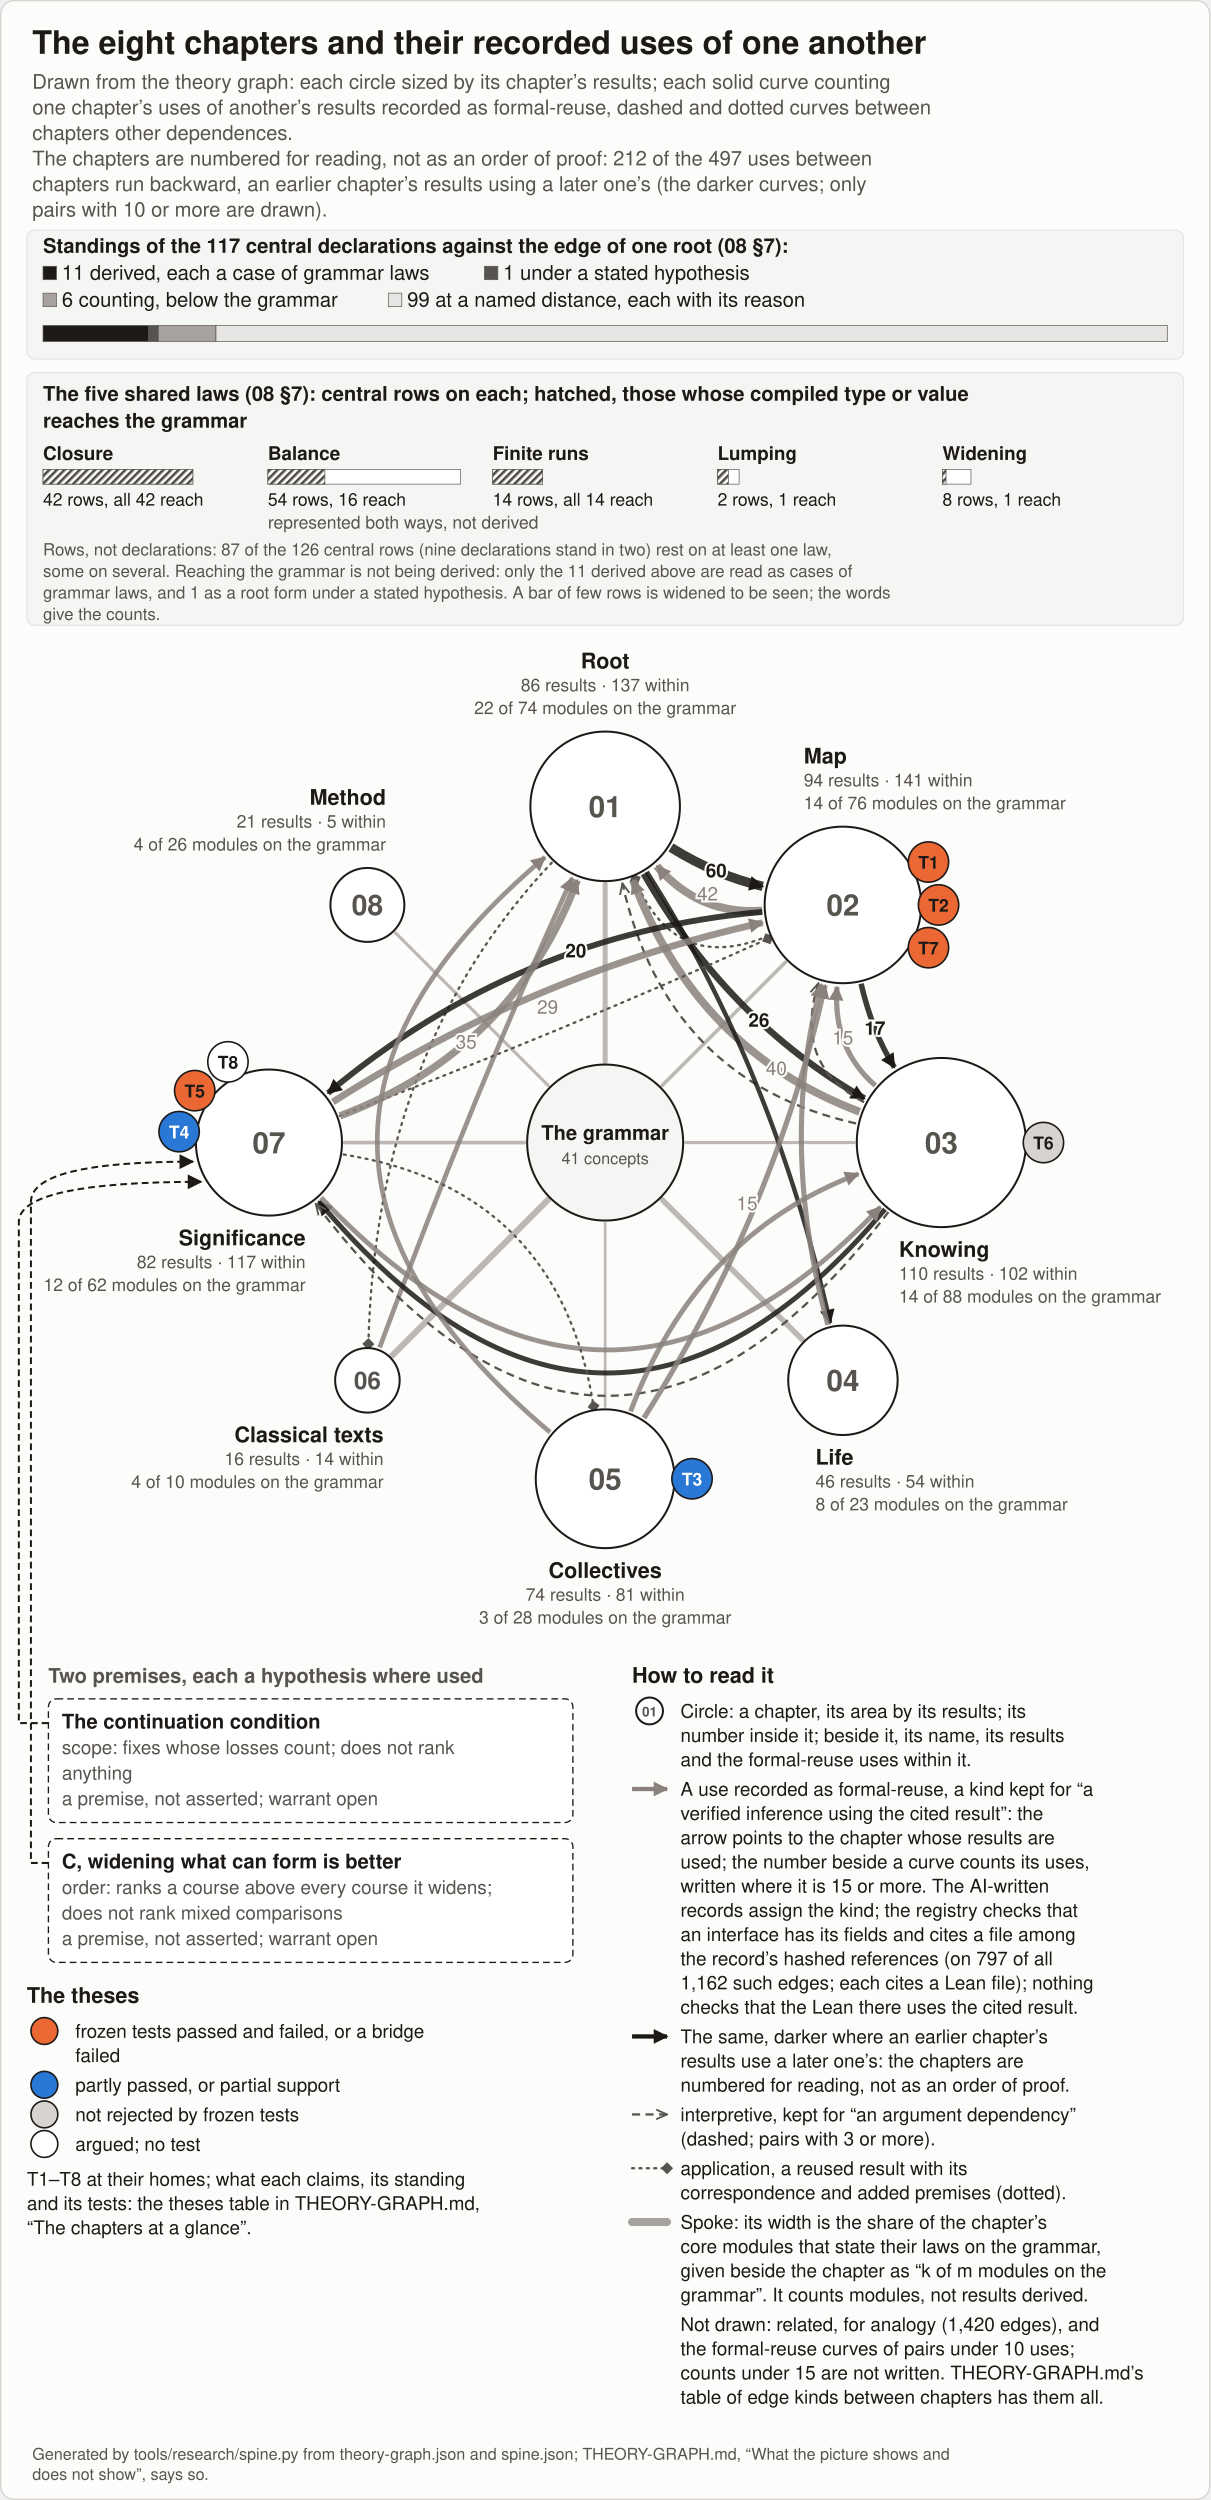
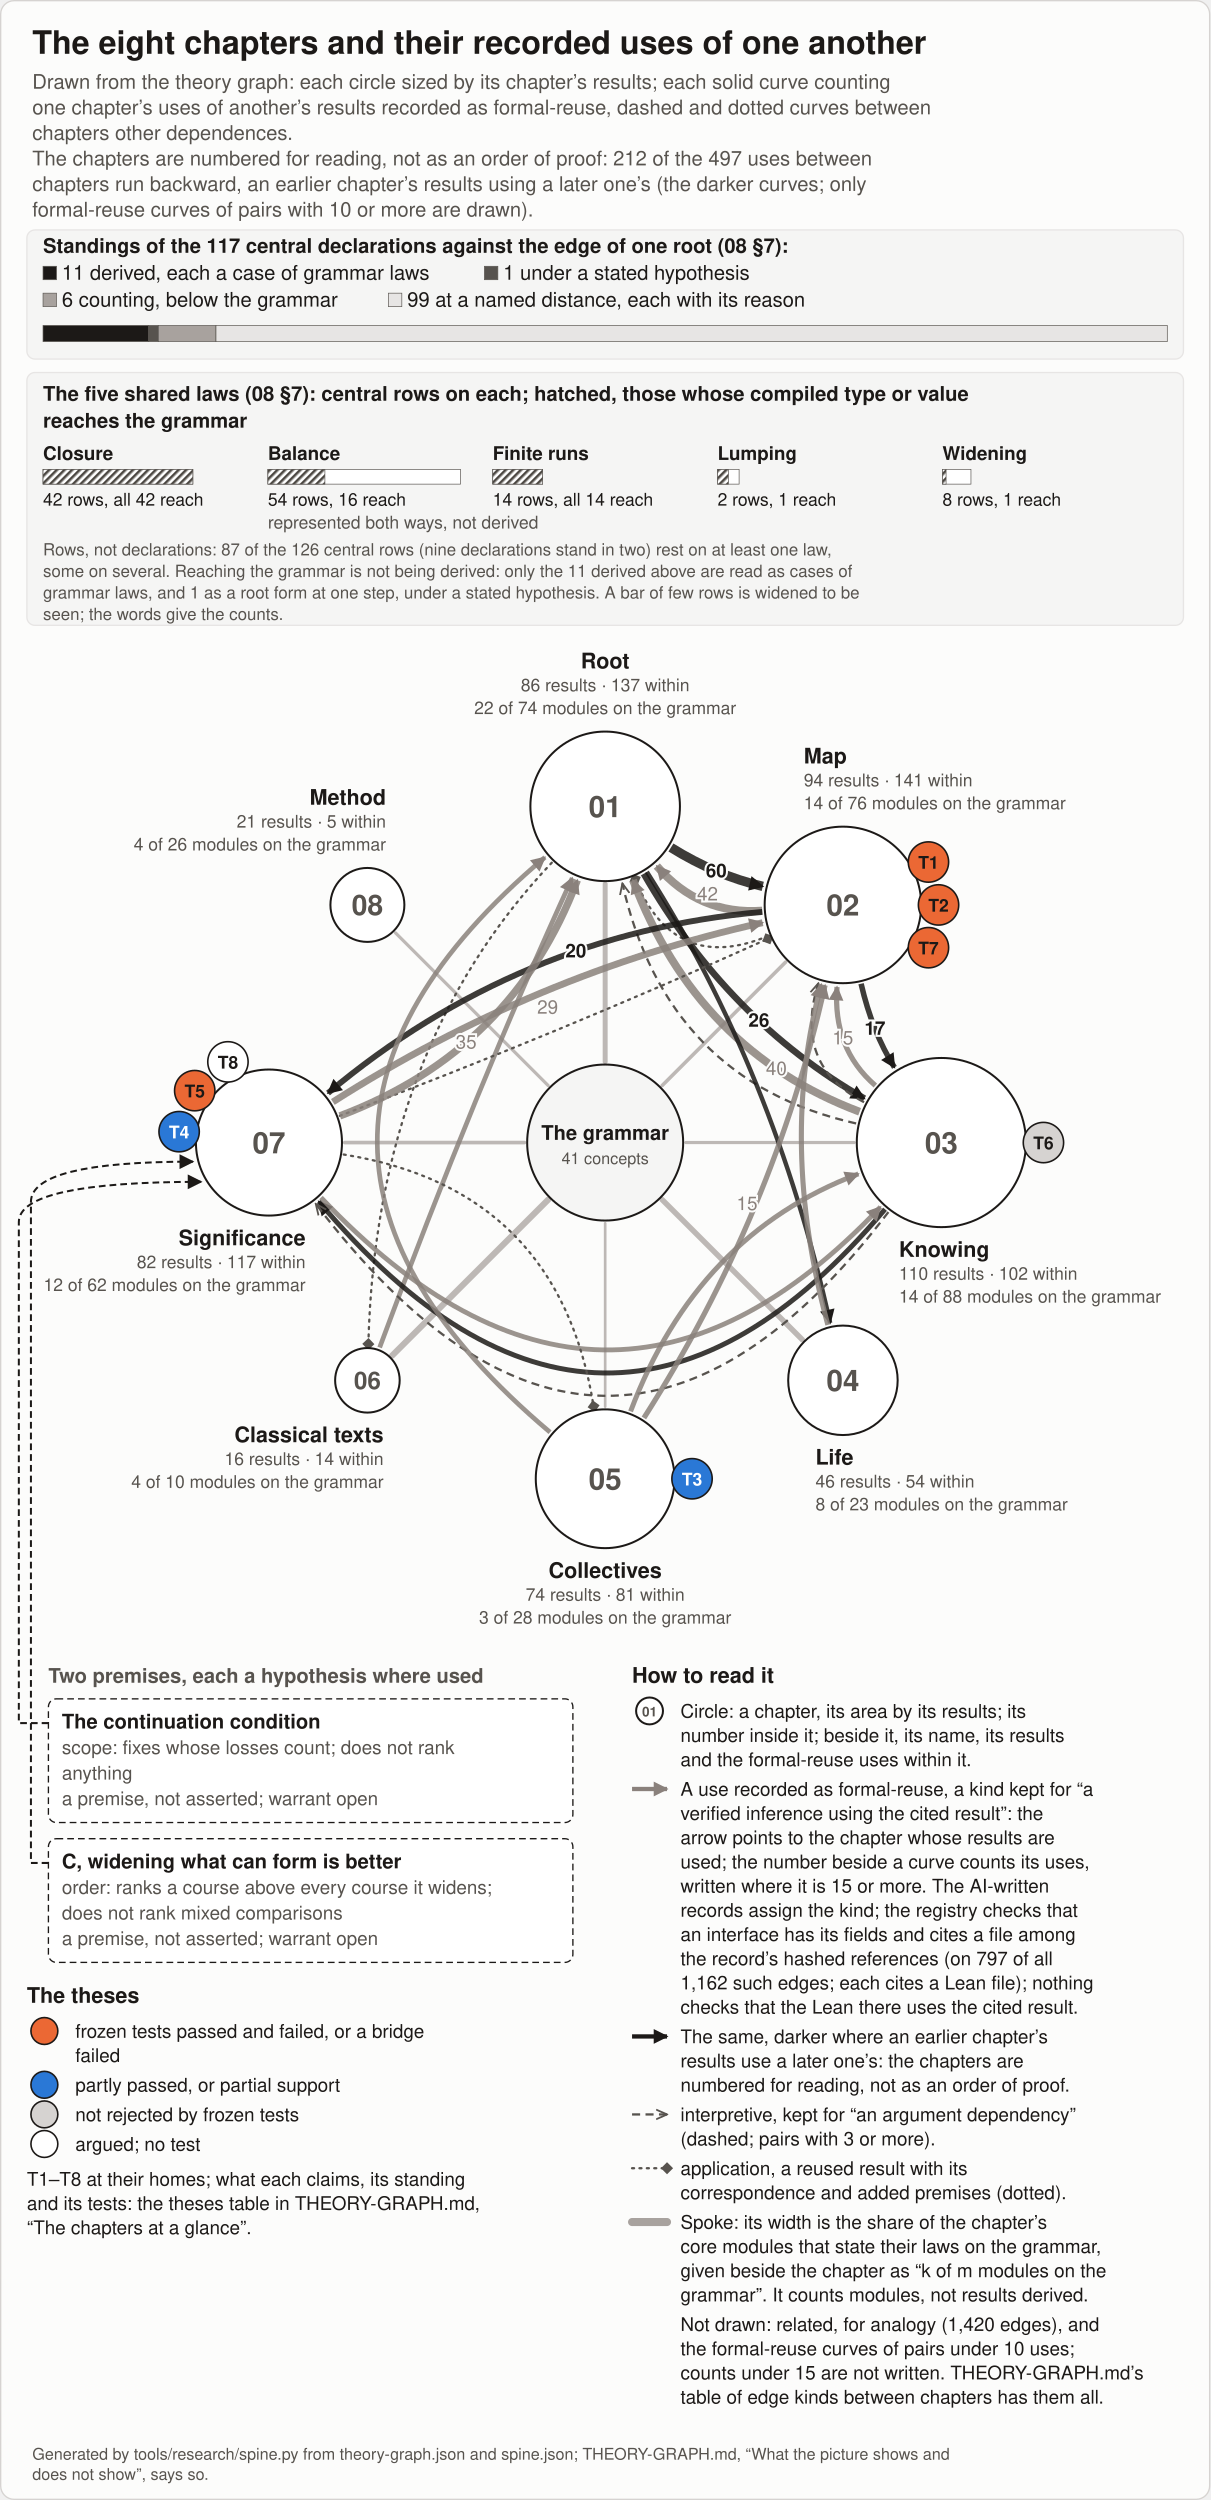
<svg xmlns="http://www.w3.org/2000/svg" viewBox="0 0 900 1859" width="900" height="1859" role="img" aria-labelledby="spine-title spine-desc" font-family="Helvetica, Arial, sans-serif">
  <defs>
    <marker id="fwd" viewBox="0 0 10 10" refX="9" refY="5" markerWidth="11" markerHeight="11" markerUnits="userSpaceOnUse" orient="auto">
      <path d="M0,0 L10,5 L0,10 z" fill="#8a817c" />
    </marker>
    <marker id="back" viewBox="0 0 10 10" refX="9" refY="5" markerWidth="11" markerHeight="11" markerUnits="userSpaceOnUse" orient="auto">
      <path d="M0,0 L10,5 L0,10 z" fill="#1c1917" />
    </marker>
    <marker id="thin" viewBox="0 0 10 10" refX="9" refY="5" markerWidth="9" markerHeight="9" markerUnits="userSpaceOnUse" orient="auto">
      <path d="M0,1 L9,5 L0,9" fill="none" stroke="#57534e" stroke-width="1.5" />
    </marker>
    <marker id="diamond" viewBox="0 0 10 10" refX="5" refY="5" markerWidth="9" markerHeight="9" markerUnits="userSpaceOnUse" orient="auto">
      <path d="M5,0 L10,5 L5,10 L0,5 z" fill="#57534e" />
    </marker>
    <pattern id="reach" width="4" height="4" patternUnits="userSpaceOnUse" patternTransform="rotate(45)">
      <rect width="4" height="4" fill="#ffffff" />
      <rect width="2" height="4" fill="#57534e" />
    </pattern>
  </defs>
  <rect x="0.5" y="0.5" width="899" height="1858" rx="10" fill="#fcfcfb" stroke="#d6d3d1" />
  <text x="24" y="40" font-size="24" font-weight="bold" text-anchor="start" fill="#1c1917">The eight chapters and their recorded uses of one another</text>
  <text x="24" y="66" font-size="15" text-anchor="start" fill="#57534e">Drawn from the theory graph: each circle sized by its chapter’s results; each solid curve counting</text>
  <text x="24" y="85" font-size="15" text-anchor="start" fill="#57534e">one chapter’s uses of another’s results recorded as formal-reuse, dashed and dotted curves between</text>
  <text x="24" y="104" font-size="15" text-anchor="start" fill="#57534e">chapters other dependences.</text>
  <text x="24" y="123" font-size="15" text-anchor="start" fill="#57534e">The chapters are numbered for reading, not as an order of proof: 212 of the 497 uses between</text>
  <text x="24" y="142" font-size="15" text-anchor="start" fill="#57534e">chapters run backward, an earlier chapter’s results using a later one’s (the darker curves; only</text>
-   <text x="24" y="161" font-size="15" text-anchor="start" fill="#57534e">pairs with 10 or more are drawn).</text>
+   <text x="24" y="161" font-size="15" text-anchor="start" fill="#57534e">formal-reuse curves of pairs with 10 or more are drawn).</text>
  <rect x="20" y="171" width="860" height="96" rx="6" fill="#f5f5f4" stroke="#e7e5e4" />
  <text x="32" y="188" font-size="15" font-weight="bold" text-anchor="start" fill="#1c1917">Standings of the 117 central declarations against the edge of one root (08 §7):</text>
  <rect x="32" y="198" width="10" height="10" fill="#1c1917" stroke="#57534e" stroke-width="0.5" />
  <text x="46" y="208" font-size="15" text-anchor="start" fill="#1c1917">11 derived, each a case of grammar laws</text>
  <rect x="360.2" y="198" width="10" height="10" fill="#57534e" stroke="#57534e" stroke-width="0.5" />
  <text x="374.2" y="208" font-size="15" text-anchor="start" fill="#1c1917">1 under a stated hypothesis</text>
  <rect x="32" y="218" width="10" height="10" fill="#a8a29e" stroke="#57534e" stroke-width="0.5" />
  <text x="46" y="228" font-size="15" text-anchor="start" fill="#1c1917">6 counting, below the grammar</text>
  <rect x="288.8" y="218" width="10" height="10" fill="#e7e5e4" stroke="#57534e" stroke-width="0.5" />
  <text x="302.8" y="228" font-size="15" text-anchor="start" fill="#1c1917">99 at a named distance, each with its reason</text>
  <rect x="32" y="242" width="78.6" height="12" fill="#1c1917" stroke="#57534e" stroke-width="0.5" />
  <rect x="110.6" y="242" width="7.1" height="12" fill="#57534e" stroke="#57534e" stroke-width="0.5" />
  <rect x="117.7" y="242" width="42.9" height="12" fill="#a8a29e" stroke="#57534e" stroke-width="0.5" />
  <rect x="160.6" y="242" width="707.4" height="12" fill="#e7e5e4" stroke="#57534e" stroke-width="0.5" />
  <rect x="20" y="277" width="860" height="188" rx="6" fill="#f5f5f4" stroke="#e7e5e4" />
  <text x="32" y="298" font-size="15" font-weight="bold" text-anchor="start" fill="#1c1917">The five shared laws (08 §7): central rows on each; hatched, those whose compiled type or value</text>
  <text x="32" y="318" font-size="15" font-weight="bold" text-anchor="start" fill="#1c1917">reaches the grammar</text>
  <text x="32" y="342" font-size="14" font-weight="bold" text-anchor="start" fill="#1c1917">Closure</text>
  <rect x="32" y="349" width="111.4" height="11" fill="#ffffff" stroke="#57534e" stroke-width="0.5" />
  <rect x="32" y="349" width="111.4" height="11" fill="url(#reach)" stroke="#57534e" stroke-width="0.5" />
  <text x="32" y="376" font-size="13" text-anchor="start" fill="#1c1917">42 rows, all 42 reach</text>
  <text x="199.2" y="342" font-size="14" font-weight="bold" text-anchor="start" fill="#1c1917">Balance</text>
  <rect x="199.2" y="349" width="143.2" height="11" fill="#ffffff" stroke="#57534e" stroke-width="0.5" />
  <rect x="199.2" y="349" width="42.4" height="11" fill="url(#reach)" stroke="#57534e" stroke-width="0.5" />
  <text x="199.2" y="376" font-size="13" text-anchor="start" fill="#1c1917">54 rows, 16 reach</text>
  <text x="199.2" y="393" font-size="13" text-anchor="start" fill="#57534e">represented both ways, not derived</text>
  <text x="366.4" y="342" font-size="14" font-weight="bold" text-anchor="start" fill="#1c1917">Finite runs</text>
  <rect x="366.4" y="349" width="37.1" height="11" fill="#ffffff" stroke="#57534e" stroke-width="0.5" />
  <rect x="366.4" y="349" width="37.1" height="11" fill="url(#reach)" stroke="#57534e" stroke-width="0.5" />
  <text x="366.4" y="376" font-size="13" text-anchor="start" fill="#1c1917">14 rows, all 14 reach</text>
  <text x="533.6" y="342" font-size="14" font-weight="bold" text-anchor="start" fill="#1c1917">Lumping</text>
  <rect x="533.6" y="349" width="16" height="11" fill="#ffffff" stroke="#57534e" stroke-width="0.5" />
  <rect x="533.6" y="349" width="8" height="11" fill="url(#reach)" stroke="#57534e" stroke-width="0.5" />
  <text x="533.6" y="376" font-size="13" text-anchor="start" fill="#1c1917">2 rows, 1 reach</text>
  <text x="700.8" y="342" font-size="14" font-weight="bold" text-anchor="start" fill="#1c1917">Widening</text>
  <rect x="700.8" y="349" width="21.2" height="11" fill="#ffffff" stroke="#57534e" stroke-width="0.5" />
  <rect x="700.8" y="349" width="2.7" height="11" fill="url(#reach)" stroke="#57534e" stroke-width="0.5" />
  <text x="700.8" y="376" font-size="13" text-anchor="start" fill="#1c1917">8 rows, 1 reach</text>
  <text x="32" y="413" font-size="12.5" text-anchor="start" fill="#57534e">Rows, not declarations: 87 of the 126 central rows (nine declarations stand in two) rest on at least one law,</text>
  <text x="32" y="429" font-size="12.5" text-anchor="start" fill="#57534e">some on several. Reaching the grammar is not being derived: only the 11 derived above are read as cases of</text>
-   <text x="32" y="445" font-size="12.5" text-anchor="start" fill="#57534e">grammar laws, and 1 as a root form under a stated hypothesis. A bar of few rows is widened to be seen; the words</text>
-   <text x="32" y="461" font-size="12.5" text-anchor="start" fill="#57534e">give the counts.</text>
+   <text x="32" y="445" font-size="12.5" text-anchor="start" fill="#57534e">grammar laws, and 1 as a root form at one step, under a stated hypothesis. A bar of few rows is widened to be</text>
+   <text x="32" y="461" font-size="12.5" text-anchor="start" fill="#57534e">seen; the words give the counts.</text>
  <line x1="450" y1="657.3" x2="450" y2="789.6" stroke="#a8a29e" stroke-opacity="0.75" stroke-width="3.7" stroke-linecap="round" />
  <line x1="584.2" y1="715.4" x2="492.4" y2="807.2" stroke="#a8a29e" stroke-opacity="0.75" stroke-width="2.7" stroke-linecap="round" />
  <line x1="635.1" y1="849.6" x2="510" y2="849.6" stroke="#a8a29e" stroke-opacity="0.75" stroke-width="2.4" stroke-linecap="round" />
  <line x1="596.6" y1="996.2" x2="492.4" y2="892.1" stroke="#a8a29e" stroke-opacity="0.75" stroke-width="4.1" stroke-linecap="round" />
  <line x1="450" y1="1046" x2="450" y2="909.6" stroke="#a8a29e" stroke-opacity="0.75" stroke-width="2" stroke-linecap="round" />
  <line x1="291.6" y1="1008" x2="407.6" y2="892.1" stroke="#a8a29e" stroke-opacity="0.75" stroke-width="4.6" stroke-linecap="round" />
  <line x1="256.3" y1="849.6" x2="390" y2="849.6" stroke="#a8a29e" stroke-opacity="0.75" stroke-width="2.7" stroke-linecap="round" />
  <line x1="294.1" y1="693.7" x2="407.6" y2="807.2" stroke="#a8a29e" stroke-opacity="0.75" stroke-width="2.4" stroke-linecap="round" />
  <circle cx="450" cy="849.6" r="58" fill="#f5f5f4" stroke="#1c1917" stroke-width="1.5" />
  <text x="450" y="847.6" font-size="15" font-weight="bold" text-anchor="middle" fill="#1c1917">The grammar</text>
  <text x="450" y="865.6" font-size="12" text-anchor="middle" fill="#57534e">41 concepts</text>
  <path d="M498.9,630.2 Q532.3,651 567.2,659.1" fill="none" stroke="#1c1917" stroke-opacity="0.85" stroke-width="7" marker-end="url(#back)" />
  <path d="M566.8,677.2 Q520,680.6 488.4,644" fill="none" stroke="#8a817c" stroke-opacity="0.85" stroke-width="6" marker-end="url(#fwd)" />
  <path d="M571.2,696 Q501.7,724.9 472.3,653.9" fill="none" stroke="#57534e" stroke-width="1.7" stroke-dasharray="1.5 4" stroke-linecap="round" marker-end="url(#diamond)" />
  <path d="M478.7,649.7 Q541.1,758.6 642.8,816.9" fill="none" stroke="#1c1917" stroke-opacity="0.85" stroke-width="4.9" marker-end="url(#back)" />
  <path d="M639.2,826.7 Q518.4,781.2 470.7,654.5" fill="none" stroke="#8a817c" stroke-opacity="0.85" stroke-width="5.9" marker-end="url(#fwd)" />
  <path d="M636.6,835.4 Q495.8,803.8 462.8,656.9" fill="none" stroke="#57534e" stroke-width="1.7" stroke-dasharray="6 4" marker-end="url(#thin)" />
  <path d="M481,648.3 Q576,797.5 617.3,983.8" fill="none" stroke="#1c1917" stroke-opacity="0.85" stroke-width="3.3" marker-end="url(#back)" />
  <path d="M410.3,641.5 Q279.7,779.1 273.9,999.4" fill="none" stroke="#57534e" stroke-width="1.7" stroke-dasharray="1.5 4" stroke-linecap="round" marker-end="url(#diamond)" />
  <path d="M282.3,1002 Q353.6,809.7 425.5,652.9" fill="none" stroke="#8a817c" stroke-opacity="0.85" stroke-width="3.5" marker-end="url(#fwd)" />
  <path d="M640.3,731.5 Q648.6,767.4 665.1,793.7" fill="none" stroke="#1c1917" stroke-opacity="0.85" stroke-width="4.1" marker-end="url(#back)" />
  <path d="M650.9,807.2 Q619,779.6 622.4,733.9" fill="none" stroke="#8a817c" stroke-opacity="0.85" stroke-width="3.9" marker-end="url(#fwd)" />
  <path d="M642.5,819.6 Q589.5,791.9 608.5,731.2" fill="none" stroke="#57534e" stroke-width="1.7" stroke-dasharray="6 4" marker-end="url(#thin)" />
  <path d="M566.8,678.1 Q385.6,694.1 243.9,812.8" fill="none" stroke="#1c1917" stroke-opacity="0.85" stroke-width="4.4" marker-end="url(#back)" />
  <path d="M247.5,819.4 Q397.8,723.7 567.1,686.1" fill="none" stroke="#8a817c" stroke-opacity="0.85" stroke-width="5.1" marker-end="url(#fwd)" />
  <path d="M252.7,829.7 Q416.2,768 571,698.1" fill="none" stroke="#57534e" stroke-width="1.7" stroke-dasharray="1.5 4" stroke-linecap="round" marker-end="url(#diamond)" />
  <path d="M658.1,899.2 Q450,1145.6 237,893.4" fill="none" stroke="#1c1917" stroke-opacity="0.85" stroke-width="3.7" marker-end="url(#back)" />
  <path d="M660.6,901.3 Q450,1177.6 234.8,895.2" fill="none" stroke="#57534e" stroke-width="1.7" stroke-dasharray="6 4" marker-end="url(#thin)" />
  <path d="M238.7,890.5 Q450,1113.6 654.7,897.5" fill="none" stroke="#8a817c" stroke-opacity="0.85" stroke-width="3.6" marker-end="url(#fwd)" />
  <path d="M615.6,985.2 Q578.8,849.6 610.7,731.9" fill="none" stroke="#8a817c" stroke-opacity="0.85" stroke-width="3.8" marker-end="url(#fwd)" />
  <path d="M409,1065 Q154,849.6 405.2,637.5" fill="none" stroke="#8a817c" stroke-opacity="0.85" stroke-width="3.5" marker-end="url(#fwd)" />
  <path d="M478.8,1054.4 Q576,901.8 613.5,732.6" fill="none" stroke="#8a817c" stroke-opacity="0.85" stroke-width="3.9" marker-end="url(#fwd)" />
  <path d="M468.9,1049.5 Q518.4,918.1 638.3,872.9" fill="none" stroke="#8a817c" stroke-opacity="0.85" stroke-width="3.7" marker-end="url(#fwd)" />
  <path d="M252.7,829.8 Q381.6,781.2 429.3,654.5" fill="none" stroke="#8a817c" stroke-opacity="0.85" stroke-width="5.5" marker-end="url(#fwd)" />
  <path d="M255.6,858.5 Q415.5,884.1 441.4,1045.7" fill="none" stroke="#57534e" stroke-width="1.7" stroke-dasharray="1.5 4" stroke-linecap="round" marker-end="url(#diamond)" />
  <circle cx="450" cy="599.6" r="55.6" fill="#ffffff" stroke="#1c1917" stroke-width="1.5" />
  <text x="450" y="607.6" font-size="22" font-weight="bold" text-anchor="middle" fill="#57534e">01</text>
  <text x="450" y="497" font-size="16" font-weight="bold" text-anchor="middle" fill="#1c1917" stroke="#fcfcfb" stroke-width="3" paint-order="stroke">Root</text>
  <text x="450" y="514" font-size="13" text-anchor="middle" fill="#57534e" stroke="#fcfcfb" stroke-width="3" paint-order="stroke">86 results · 137 within</text>
  <text x="450" y="531" font-size="13" text-anchor="middle" fill="#57534e" stroke="#fcfcfb" stroke-width="3" paint-order="stroke">22 of 74 modules on the grammar</text>
  <circle cx="626.8" cy="672.9" r="58.2" fill="#ffffff" stroke="#1c1917" stroke-width="1.5" />
  <text x="626.8" y="680.8" font-size="22" font-weight="bold" text-anchor="middle" fill="#57534e">02</text>
  <text x="597.7" y="567.7" font-size="16" font-weight="bold" text-anchor="start" fill="#1c1917" stroke="#fcfcfb" stroke-width="3" paint-order="stroke">Map</text>
  <text x="597.7" y="584.7" font-size="13" text-anchor="start" fill="#57534e" stroke="#fcfcfb" stroke-width="3" paint-order="stroke">94 results · 141 within</text>
  <text x="597.7" y="601.7" font-size="13" text-anchor="start" fill="#57534e" stroke="#fcfcfb" stroke-width="3" paint-order="stroke">14 of 76 modules on the grammar</text>
  <circle cx="700" cy="849.6" r="62.9" fill="#ffffff" stroke="#1c1917" stroke-width="1.5" />
  <text x="700" y="857.6" font-size="22" font-weight="bold" text-anchor="middle" fill="#57534e">03</text>
  <text x="668.5" y="934.6" font-size="16" font-weight="bold" text-anchor="start" fill="#1c1917" stroke="#fcfcfb" stroke-width="3" paint-order="stroke">Knowing</text>
  <text x="668.5" y="951.6" font-size="13" text-anchor="start" fill="#57534e" stroke="#fcfcfb" stroke-width="3" paint-order="stroke">110 results · 102 within</text>
  <text x="668.5" y="968.6" font-size="13" text-anchor="start" fill="#57534e" stroke="#fcfcfb" stroke-width="3" paint-order="stroke">14 of 88 modules on the grammar</text>
  <circle cx="626.8" cy="1026.4" r="40.7" fill="#ffffff" stroke="#1c1917" stroke-width="1.5" />
  <text x="626.8" y="1034.3" font-size="22" font-weight="bold" text-anchor="middle" fill="#57534e">04</text>
  <text x="606.4" y="1089.1" font-size="16" font-weight="bold" text-anchor="start" fill="#1c1917" stroke="#fcfcfb" stroke-width="3" paint-order="stroke">Life</text>
  <text x="606.4" y="1106.1" font-size="13" text-anchor="start" fill="#57534e" stroke="#fcfcfb" stroke-width="3" paint-order="stroke">46 results · 54 within</text>
  <text x="606.4" y="1123.1" font-size="13" text-anchor="start" fill="#57534e" stroke="#fcfcfb" stroke-width="3" paint-order="stroke">8 of 23 modules on the grammar</text>
  <circle cx="450" cy="1099.6" r="51.6" fill="#ffffff" stroke="#1c1917" stroke-width="1.5" />
  <text x="450" y="1107.6" font-size="22" font-weight="bold" text-anchor="middle" fill="#57534e">05</text>
  <text x="450" y="1173.3" font-size="16" font-weight="bold" text-anchor="middle" fill="#1c1917" stroke="#fcfcfb" stroke-width="3" paint-order="stroke">Collectives</text>
  <text x="450" y="1190.3" font-size="13" text-anchor="middle" fill="#57534e" stroke="#fcfcfb" stroke-width="3" paint-order="stroke">74 results · 81 within</text>
  <text x="450" y="1207.3" font-size="13" text-anchor="middle" fill="#57534e" stroke="#fcfcfb" stroke-width="3" paint-order="stroke">3 of 28 modules on the grammar</text>
  <circle cx="273.2" cy="1026.4" r="24" fill="#ffffff" stroke="#1c1917" stroke-width="1.5" />
  <text x="273.2" y="1032.9" font-size="18" font-weight="bold" text-anchor="middle" fill="#57534e">06</text>
  <text x="285.2" y="1072.4" font-size="16" font-weight="bold" text-anchor="end" fill="#1c1917" stroke="#fcfcfb" stroke-width="3" paint-order="stroke">Classical texts</text>
  <text x="285.2" y="1089.4" font-size="13" text-anchor="end" fill="#57534e" stroke="#fcfcfb" stroke-width="3" paint-order="stroke">16 results · 14 within</text>
  <text x="285.2" y="1106.4" font-size="13" text-anchor="end" fill="#57534e" stroke="#fcfcfb" stroke-width="3" paint-order="stroke">4 of 10 modules on the grammar</text>
  <circle cx="200" cy="849.6" r="54.3" fill="#ffffff" stroke="#1c1917" stroke-width="1.5" />
  <text x="200" y="857.6" font-size="22" font-weight="bold" text-anchor="middle" fill="#57534e">07</text>
  <text x="227.2" y="926" font-size="16" font-weight="bold" text-anchor="end" fill="#1c1917" stroke="#fcfcfb" stroke-width="3" paint-order="stroke">Significance</text>
  <text x="227.2" y="943" font-size="13" text-anchor="end" fill="#57534e" stroke="#fcfcfb" stroke-width="3" paint-order="stroke">82 results · 117 within</text>
  <text x="227.2" y="960" font-size="13" text-anchor="end" fill="#57534e" stroke="#fcfcfb" stroke-width="3" paint-order="stroke">12 of 62 modules on the grammar</text>
  <circle cx="273.2" cy="672.9" r="27.5" fill="#ffffff" stroke="#1c1917" stroke-width="1.5" />
  <text x="273.2" y="680.4" font-size="21" font-weight="bold" text-anchor="middle" fill="#57534e">08</text>
  <text x="287" y="598.4" font-size="16" font-weight="bold" text-anchor="end" fill="#1c1917" stroke="#fcfcfb" stroke-width="3" paint-order="stroke">Method</text>
  <text x="287" y="615.4" font-size="13" text-anchor="end" fill="#57534e" stroke="#fcfcfb" stroke-width="3" paint-order="stroke">21 results · 5 within</text>
  <text x="287" y="632.4" font-size="13" text-anchor="end" fill="#57534e" stroke="#fcfcfb" stroke-width="3" paint-order="stroke">4 of 26 modules on the grammar</text>
  <circle cx="690.4" cy="641" r="15" fill="#eb6834" stroke="#1c1917" stroke-width="1.2" />
  <text x="690.4" y="646" font-size="13" font-weight="bold" text-anchor="middle" fill="#1c1917">T1</text>
  <circle cx="697.9" cy="672.9" r="15" fill="#eb6834" stroke="#1c1917" stroke-width="1.2" />
  <text x="697.9" y="677.9" font-size="13" font-weight="bold" text-anchor="middle" fill="#1c1917">T2</text>
  <circle cx="690.4" cy="704.7" r="15" fill="#eb6834" stroke="#1c1917" stroke-width="1.2" />
  <text x="690.4" y="709.7" font-size="13" font-weight="bold" text-anchor="middle" fill="#1c1917">T7</text>
  <circle cx="514.6" cy="1099.6" r="15" fill="#2a78d6" stroke="#1c1917" stroke-width="1.2" />
  <text x="514.6" y="1104.6" font-size="13" font-weight="bold" text-anchor="middle" fill="#ffffff">T3</text>
  <circle cx="133.2" cy="841.5" r="15" fill="#2a78d6" stroke="#1c1917" stroke-width="1.2" />
  <text x="133.2" y="846.5" font-size="13" font-weight="bold" text-anchor="middle" fill="#ffffff">T4</text>
  <circle cx="144.8" cy="811" r="15" fill="#eb6834" stroke="#1c1917" stroke-width="1.2" />
  <text x="144.8" y="816" font-size="13" font-weight="bold" text-anchor="middle" fill="#1c1917">T5</text>
  <circle cx="169.5" cy="789.6" r="15" fill="#ffffff" stroke="#1c1917" stroke-width="1.2" />
  <text x="169.5" y="794.6" font-size="13" font-weight="bold" text-anchor="middle" fill="#1c1917">T8</text>
  <circle cx="775.9" cy="849.6" r="15" fill="#d6d3d1" stroke="#1c1917" stroke-width="1.2" />
  <text x="775.9" y="854.6" font-size="13" font-weight="bold" text-anchor="middle" fill="#1c1917">T6</text>
  <text x="532.6" y="652.3" font-size="14" font-weight="bold" text-anchor="middle" fill="#1c1917" stroke="#fcfcfb" stroke-width="3" paint-order="stroke">60</text>
  <text x="526.1" y="669.6" font-size="14" text-anchor="middle" fill="#8a817c" stroke="#fcfcfb" stroke-width="3" paint-order="stroke">42</text>
  <text x="577.3" y="799.4" font-size="14" text-anchor="middle" fill="#8a817c" stroke="#fcfcfb" stroke-width="3" paint-order="stroke">40</text>
  <text x="346.6" y="779.7" font-size="14" text-anchor="middle" fill="#8a817c" stroke="#fcfcfb" stroke-width="3" paint-order="stroke">35</text>
  <text x="407.2" y="753.8" font-size="14" text-anchor="middle" fill="#8a817c" stroke="#fcfcfb" stroke-width="3" paint-order="stroke">29</text>
  <text x="564.3" y="763.5" font-size="14" font-weight="bold" text-anchor="middle" fill="#1c1917" stroke="#fcfcfb" stroke-width="3" paint-order="stroke">26</text>
  <text x="428.2" y="711.9" font-size="14" font-weight="bold" text-anchor="middle" fill="#1c1917" stroke="#fcfcfb" stroke-width="3" paint-order="stroke">20</text>
  <text x="650.6" y="769.5" font-size="14" font-weight="bold" text-anchor="middle" fill="#1c1917" stroke="#fcfcfb" stroke-width="3" paint-order="stroke">17</text>
  <text x="626.7" y="776.6" font-size="14" text-anchor="middle" fill="#8a817c" stroke="#fcfcfb" stroke-width="3" paint-order="stroke">15</text>
  <text x="555.5" y="899.8" font-size="14" text-anchor="middle" fill="#8a817c" stroke="#fcfcfb" stroke-width="3" paint-order="stroke">15</text>
  <text x="36" y="1251.3" font-size="15" font-weight="bold" text-anchor="start" fill="#57534e">Two premises, each a hypothesis where used</text>
  <rect x="36" y="1263.256" width="390" height="92" rx="6" fill="#ffffff" stroke="#1c1917" stroke-dasharray="5 3" />
  <text x="46" y="1285.3" font-size="15" font-weight="bold" text-anchor="start" fill="#1c1917">The continuation condition</text>
  <text x="46" y="1304.3" font-size="14" text-anchor="start" fill="#57534e">scope: fixes whose losses count; does not rank</text>
  <text x="46" y="1323.3" font-size="14" text-anchor="start" fill="#57534e">anything</text>
  <text x="46" y="1342.3" font-size="14" text-anchor="start" fill="#57534e">a premise, not asserted; warrant open</text>
  <path d="M36,1281.3 L14,1281.3 L14,908.8 Q14,878.8 149.5,878.8" fill="none" stroke="#1c1917" stroke-width="1.5" stroke-dasharray="5 3" marker-end="url(#back)" />
  <rect x="36" y="1367.256" width="390" height="92" rx="6" fill="#ffffff" stroke="#1c1917" stroke-dasharray="5 3" />
  <text x="46" y="1389.3" font-size="15" font-weight="bold" text-anchor="start" fill="#1c1917">C, widening what can form is better</text>
  <text x="46" y="1408.3" font-size="14" text-anchor="start" fill="#57534e">order: ranks a course above every course it widens;</text>
  <text x="46" y="1427.3" font-size="14" text-anchor="start" fill="#57534e">does not rank mixed comparisons</text>
  <text x="46" y="1446.3" font-size="14" text-anchor="start" fill="#57534e">a premise, not asserted; warrant open</text>
  <path d="M36,1385.3 L23,1385.3 L23,893.8 Q23,863.8 143.4,863.8" fill="none" stroke="#1c1917" stroke-width="1.5" stroke-dasharray="5 3" marker-end="url(#back)" />
  <text x="20" y="1489.3" font-size="16" font-weight="bold" text-anchor="start" fill="#1c1917">The theses</text>
  <circle cx="33" cy="1510.256" r="10" fill="#eb6834" stroke="#1c1917" stroke-width="1.2" />
  <text x="56" y="1515.3" font-size="14" text-anchor="start" fill="#1c1917">frozen tests passed and failed, or a bridge</text>
  <text x="56" y="1533.3" font-size="14" text-anchor="start" fill="#1c1917">failed</text>
  <circle cx="33" cy="1550.256" r="10" fill="#2a78d6" stroke="#1c1917" stroke-width="1.2" />
  <text x="56" y="1555.3" font-size="14" text-anchor="start" fill="#1c1917">partly passed, or partial support</text>
  <circle cx="33" cy="1572.256" r="10" fill="#d6d3d1" stroke="#1c1917" stroke-width="1.2" />
  <text x="56" y="1577.3" font-size="14" text-anchor="start" fill="#1c1917">not rejected by frozen tests</text>
  <circle cx="33" cy="1594.256" r="10" fill="#ffffff" stroke="#1c1917" stroke-width="1.2" />
  <text x="56" y="1599.3" font-size="14" text-anchor="start" fill="#1c1917">argued; no test</text>
  <text x="20" y="1625.3" font-size="14" text-anchor="start" fill="#1c1917">T1–T8 at their homes; what each claims, its standing</text>
  <text x="20" y="1643.3" font-size="14" text-anchor="start" fill="#1c1917">and its tests: the theses table in THEORY-GRAPH.md,</text>
  <text x="20" y="1661.3" font-size="14" text-anchor="start" fill="#1c1917">“The chapters at a glance”.</text>
  <text x="470" y="1251.3" font-size="16" font-weight="bold" text-anchor="start" fill="#1c1917">How to read it</text>
  <circle cx="483" cy="1272.256" r="10" fill="#ffffff" stroke="#1c1917" stroke-width="1.5" />
  <text x="483" y="1276.3" font-size="10" font-weight="bold" text-anchor="middle" fill="#57534e">01</text>
  <text x="506" y="1277.3" font-size="14" text-anchor="start" fill="#1c1917">Circle: a chapter, its area by its results; its</text>
  <text x="506" y="1295.3" font-size="14" text-anchor="start" fill="#1c1917">number inside it; beside it, its name, its results</text>
  <text x="506" y="1313.3" font-size="14" text-anchor="start" fill="#1c1917">and the formal-reuse uses within it.</text>
  <line x1="470" y1="1330.3" x2="496" y2="1330.3" stroke="#8a817c" stroke-width="3.2" marker-end="url(#fwd)" />
  <text x="506" y="1335.3" font-size="14" text-anchor="start" fill="#1c1917">A use recorded as formal-reuse, a kind kept for “a</text>
  <text x="506" y="1353.3" font-size="14" text-anchor="start" fill="#1c1917">verified inference using the cited result”: the</text>
  <text x="506" y="1371.3" font-size="14" text-anchor="start" fill="#1c1917">arrow points to the chapter whose results are</text>
  <text x="506" y="1389.3" font-size="14" text-anchor="start" fill="#1c1917">used; the number beside a curve counts its uses,</text>
  <text x="506" y="1407.3" font-size="14" text-anchor="start" fill="#1c1917">written where it is 15 or more. The AI-written</text>
  <text x="506" y="1425.3" font-size="14" text-anchor="start" fill="#1c1917">records assign the kind; the registry checks that</text>
  <text x="506" y="1443.3" font-size="14" text-anchor="start" fill="#1c1917">an interface has its fields and cites a file among</text>
  <text x="506" y="1461.3" font-size="14" text-anchor="start" fill="#1c1917">the record’s hashed references (on 797 of all</text>
  <text x="506" y="1479.3" font-size="14" text-anchor="start" fill="#1c1917">1,162 such edges; each cites a Lean file); nothing</text>
  <text x="506" y="1497.3" font-size="14" text-anchor="start" fill="#1c1917">checks that the Lean there uses the cited result.</text>
  <line x1="470" y1="1514.3" x2="496" y2="1514.3" stroke="#1c1917" stroke-width="3.2" marker-end="url(#back)" />
  <text x="506" y="1519.3" font-size="14" text-anchor="start" fill="#1c1917">The same, darker where an earlier chapter’s</text>
  <text x="506" y="1537.3" font-size="14" text-anchor="start" fill="#1c1917">results use a later one’s: the chapters are</text>
  <text x="506" y="1555.3" font-size="14" text-anchor="start" fill="#1c1917">numbered for reading, not as an order of proof.</text>
  <line x1="470" y1="1572.3" x2="496" y2="1572.3" stroke="#57534e" stroke-width="1.7" stroke-dasharray="6 4" marker-end="url(#thin)" />
  <text x="506" y="1577.3" font-size="14" text-anchor="start" fill="#1c1917">interpretive, kept for “an argument dependency”</text>
  <text x="506" y="1595.3" font-size="14" text-anchor="start" fill="#1c1917">(dashed; pairs with 3 or more).</text>
  <line x1="470" y1="1612.3" x2="496" y2="1612.3" stroke="#57534e" stroke-width="1.7" stroke-dasharray="1.5 4" stroke-linecap="round" marker-end="url(#diamond)" />
  <text x="506" y="1617.3" font-size="14" text-anchor="start" fill="#1c1917">application, a reused result with its</text>
  <text x="506" y="1635.3" font-size="14" text-anchor="start" fill="#1c1917">correspondence and added premises (dotted).</text>
  <line x1="470" y1="1652.3" x2="496" y2="1652.3" stroke="#a8a29e" stroke-width="6" stroke-linecap="round" />
  <text x="506" y="1657.3" font-size="14" text-anchor="start" fill="#1c1917">Spoke: its width is the share of the chapter’s</text>
  <text x="506" y="1675.3" font-size="14" text-anchor="start" fill="#1c1917">core modules that state their laws on the grammar,</text>
  <text x="506" y="1693.3" font-size="14" text-anchor="start" fill="#1c1917">given beside the chapter as “k of m modules on the</text>
  <text x="506" y="1711.3" font-size="14" text-anchor="start" fill="#1c1917">grammar”. It counts modules, not results derived.</text>
  <text x="506" y="1733.3" font-size="14" text-anchor="start" fill="#1c1917">Not drawn: related, for analogy (1,420 edges), and</text>
  <text x="506" y="1751.3" font-size="14" text-anchor="start" fill="#1c1917">the formal-reuse curves of pairs under 10 uses;</text>
  <text x="506" y="1769.3" font-size="14" text-anchor="start" fill="#1c1917">counts under 15 are not written. THEORY-GRAPH.md’s</text>
  <text x="506" y="1787.3" font-size="14" text-anchor="start" fill="#1c1917">table of edge kinds between chapters has them all.</text>
  <text x="24" y="1829" font-size="12" text-anchor="start" fill="#57534e">Generated by tools/research/spine.py from theory-graph.json and spine.json; THEORY-GRAPH.md, “What the picture shows and</text>
  <text x="24" y="1844" font-size="12" text-anchor="start" fill="#57534e">does not show”, says so.</text>
</svg>
